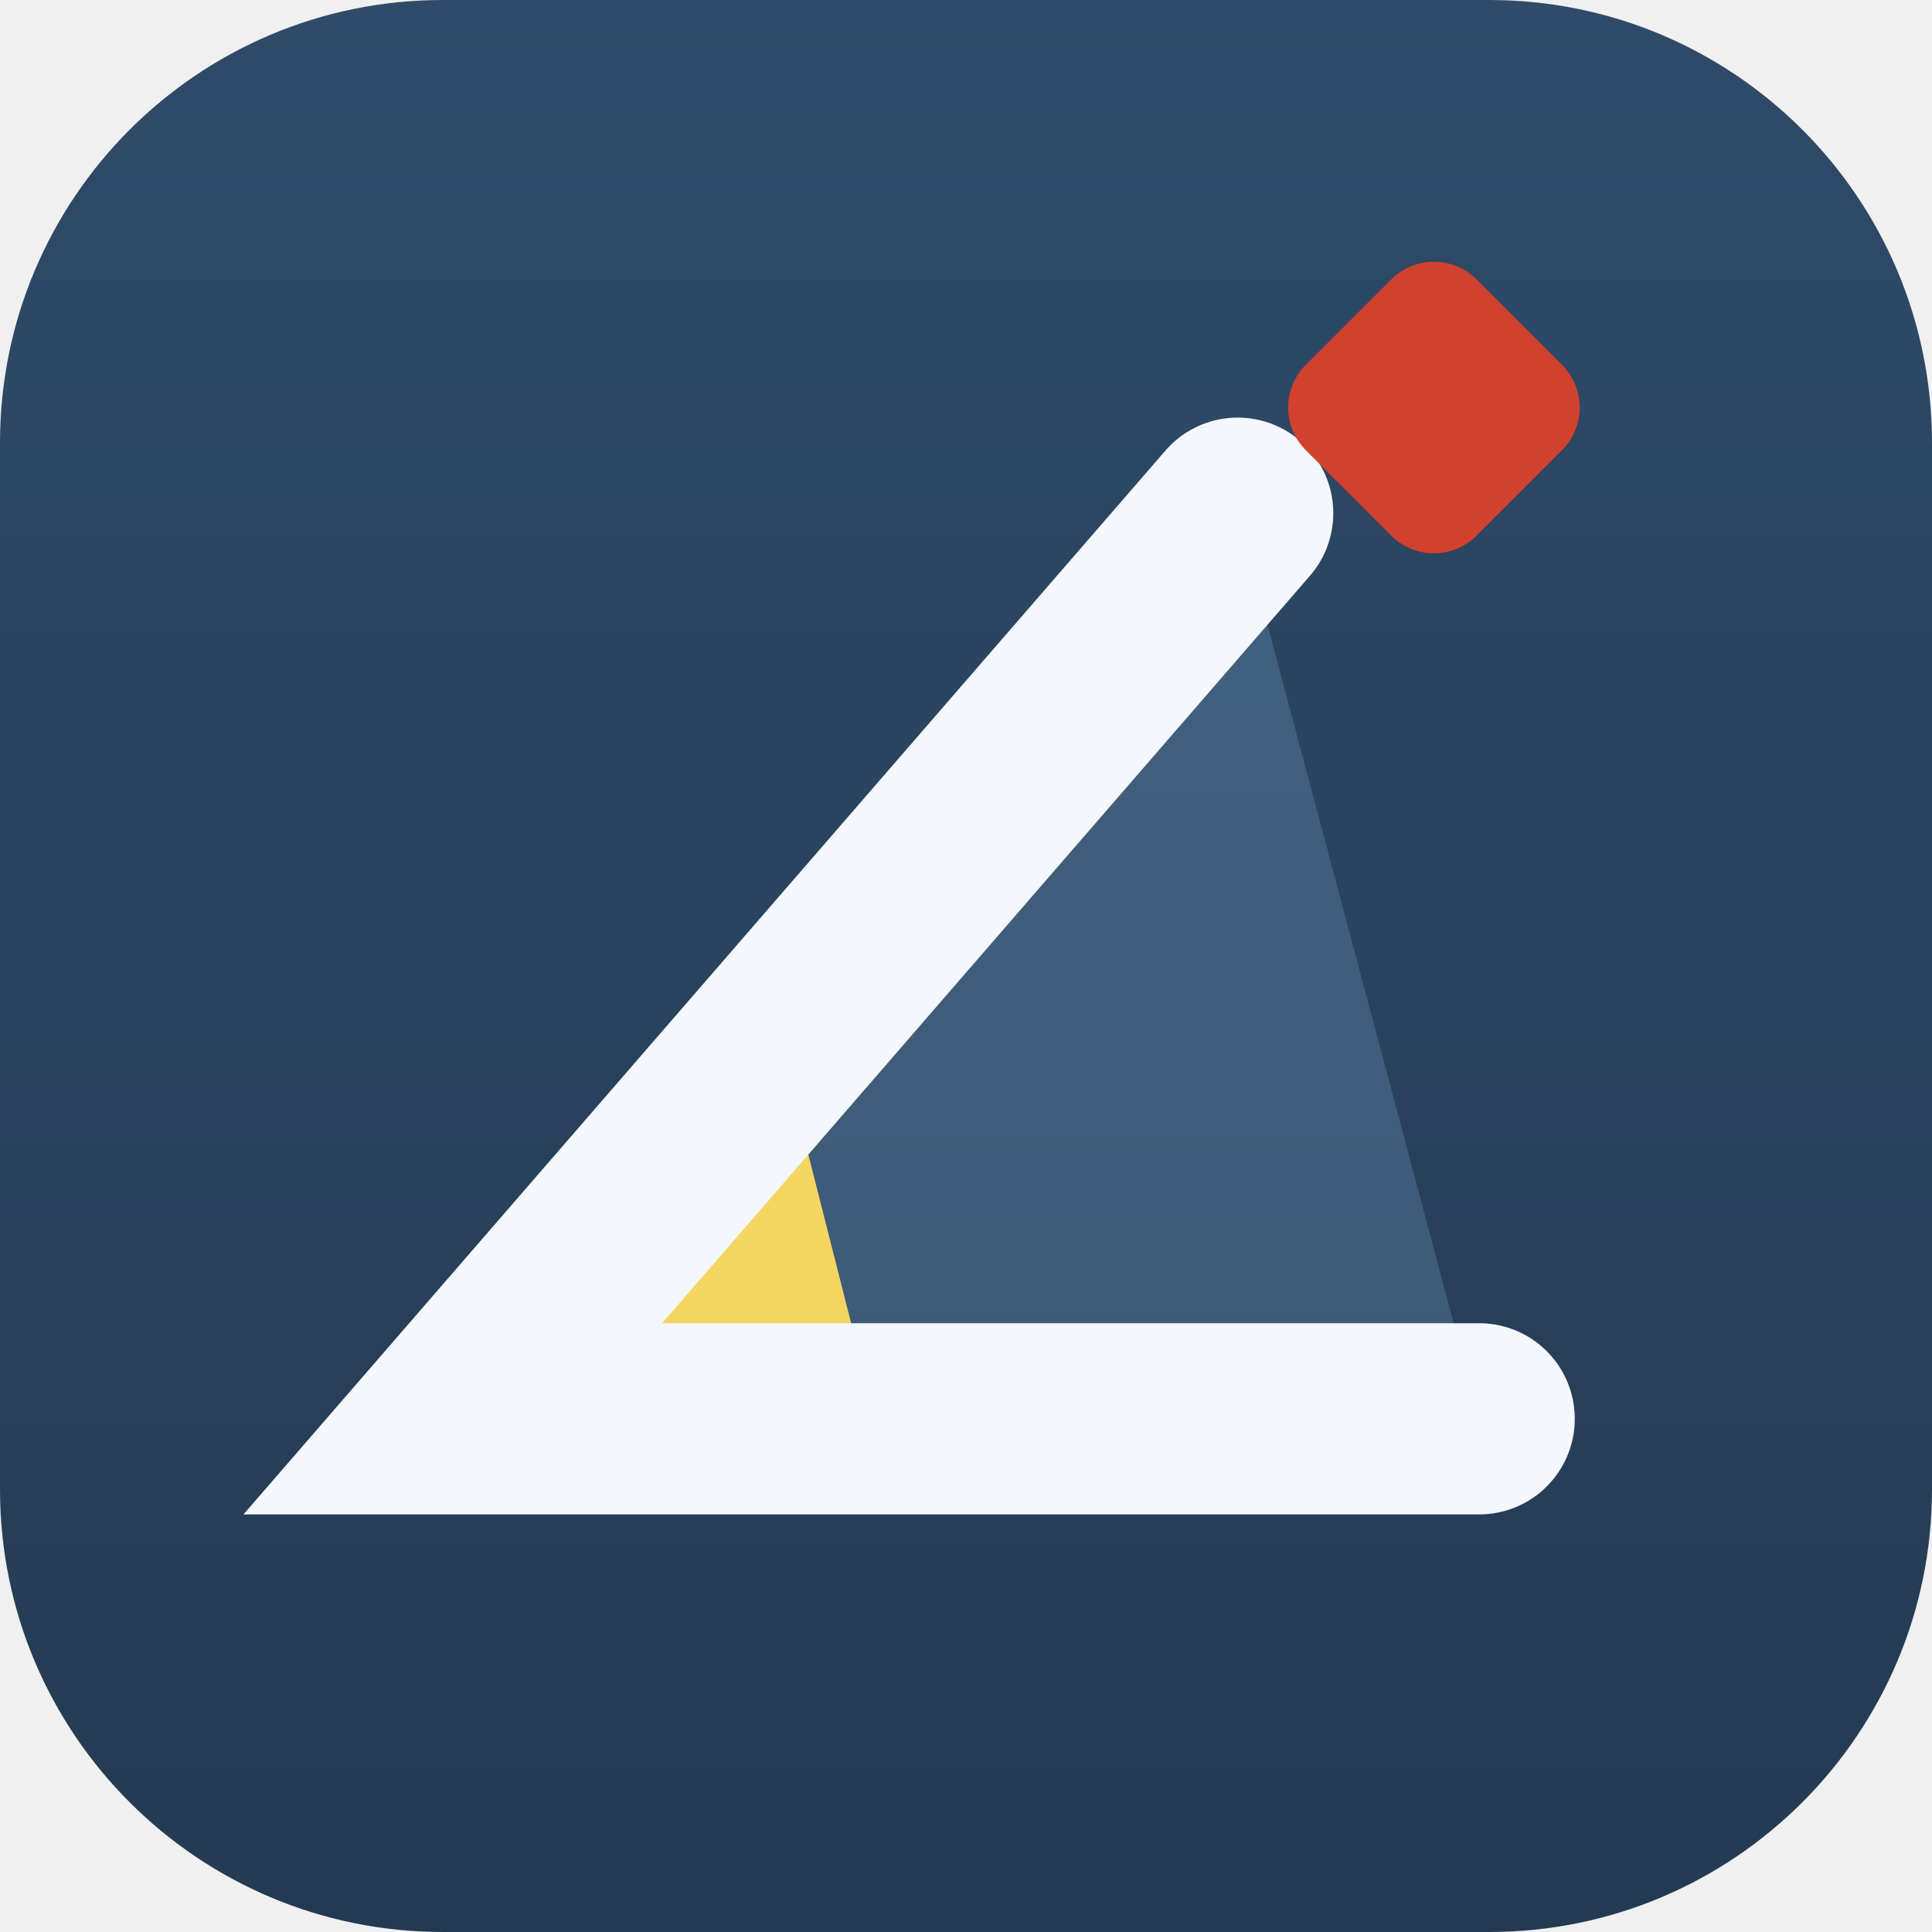
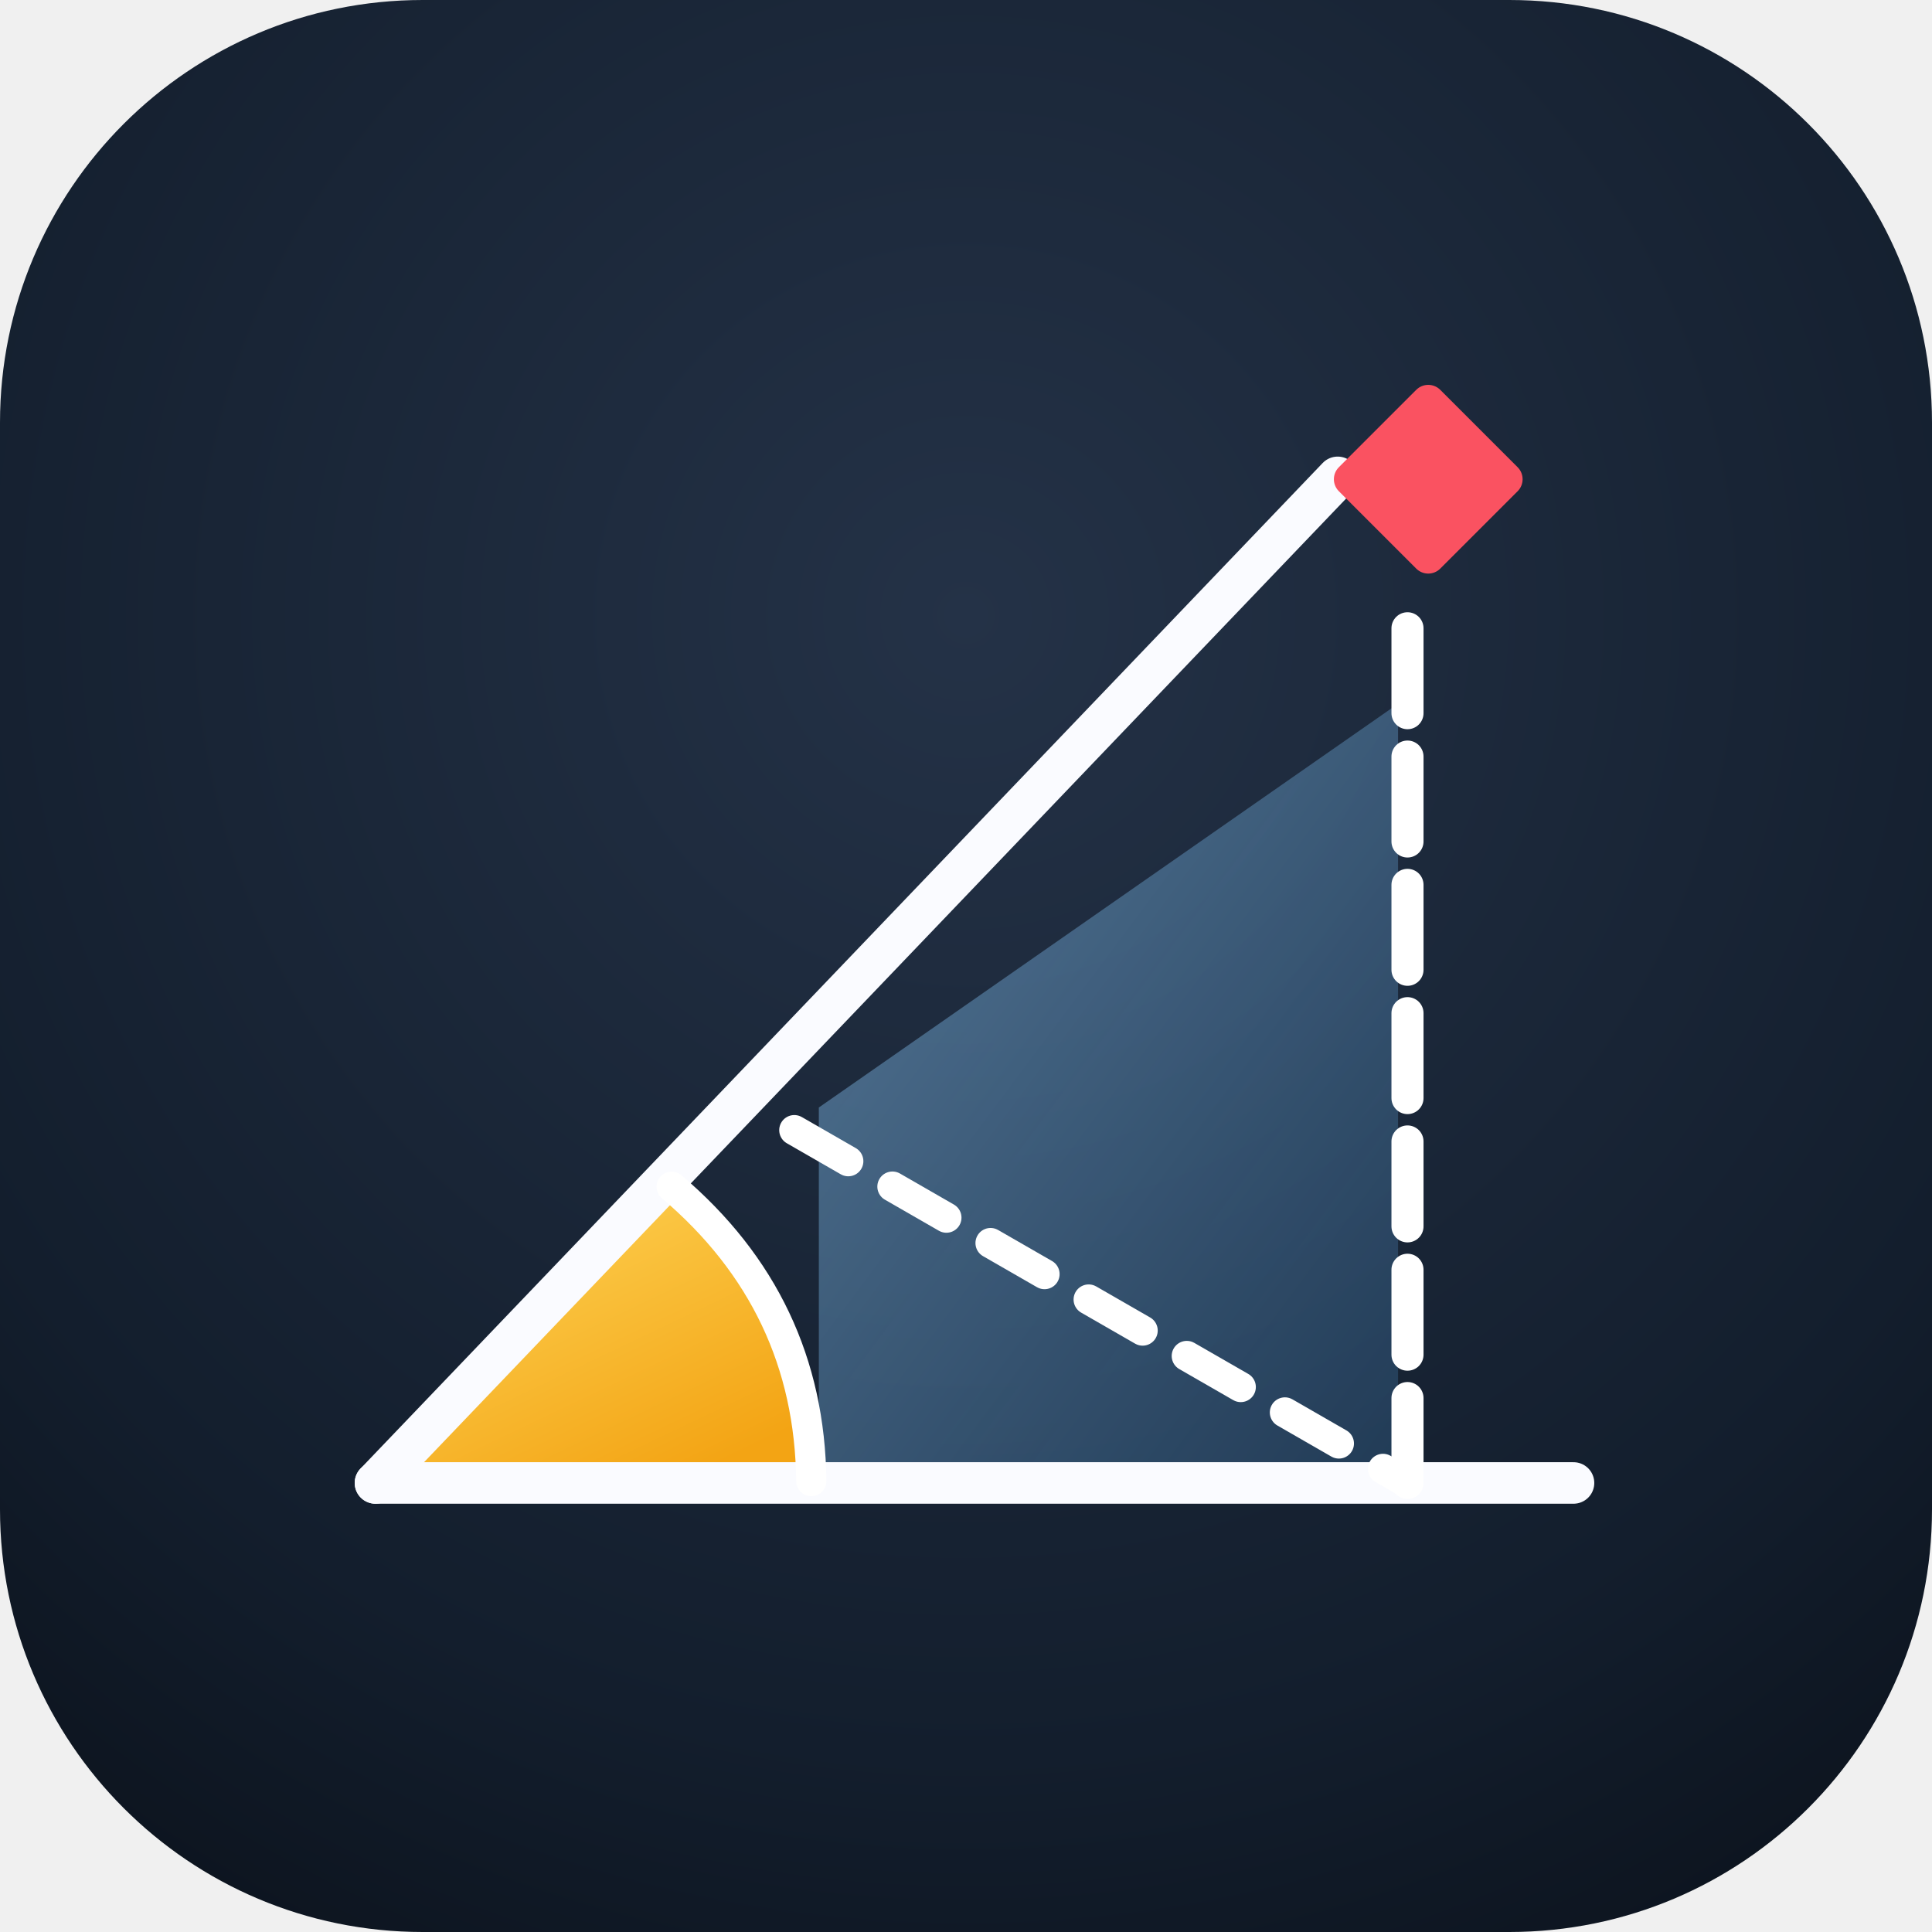
- <svg xmlns="http://www.w3.org/2000/svg" viewBox="0 0 192 192">
+ <svg xmlns="http://www.w3.org/2000/svg" viewBox="0 0 1024 1024">
  <defs>
-     <linearGradient id="g" x1="0" y1="0" x2="0" y2="1">
-       <stop offset="0" stop-color="#2f4b69" />
-       <stop offset="1" stop-color="#243a52" />
+     <radialGradient id="board" cx=".5" cy=".32" r=".85">
+       <stop offset="0" stop-color="#243247" />
+       <stop offset=".69" stop-color="#131e2d" />
+       <stop offset="1" stop-color="#0a1019" />
+     </radialGradient>
+     <linearGradient id="blue" x1="0" y1="0" x2="1" y2="1">
+       <stop offset="0" stop-color="#84b9e3" stop-opacity=".56" />
+       <stop offset="1" stop-color="#315d86" stop-opacity=".43" />
+     </linearGradient>
+     <linearGradient id="gold" x1="0" y1="0" x2=".7" y2="1">
+       <stop offset="0" stop-color="#ffd85c" />
+       <stop offset="1" stop-color="#f3a414" />
    </linearGradient>
  </defs>
-   <rect width="192" height="192" rx="44" fill="url(#g)" />
-   <path d="M45 141L123 51 147 141z" fill="#8fbbe3" opacity=".22" />
-   <path d="M45 141h42l-9.6-37.8z" fill="#f5d562" />
-   <path d="M123 51L45 141h102" fill="none" stroke="#f4f7fb" stroke-width="19" stroke-linecap="round" stroke-linejoin="miter" stroke-miterlimit="8" />
-   <rect x="130.5" y="28.5" width="24" height="24" rx="6" fill="#d2412e" transform="rotate(45 142.5 40.5)" />
+   <rect width="1024" height="1024" rx="224" fill="url(#board)" />
+   <path d="M434 587L741 373V784H434Z" fill="url(#blue)" />
+   <path d="M202 785 L356 630 Q431 699 430 785Z" fill="url(#gold)" />
+   <path d="M199 786L709 253" stroke="#fafbff" stroke-width="22" fill="none" stroke-linecap="round" />
+   <path d="M199 786H834" stroke="#fafbff" stroke-width="22" fill="none" stroke-linecap="round" />
+   <path d="M746 333V786" stroke="#fff" stroke-width="17" stroke-dasharray="45 23" stroke-linecap="round" fill="none" />
+   <path d="M421 599L746 786" stroke="#fff" stroke-width="16" stroke-dasharray="33 27" stroke-linecap="round" fill="none" />
+   <path d="M356 629Q429 691 430 785" stroke="#fff" stroke-width="16" fill="none" stroke-linecap="round" />
+   <rect x="719" y="216" width="76" height="76" rx="9" fill="#fa5261" transform="rotate(45 757 254)" />
</svg>
